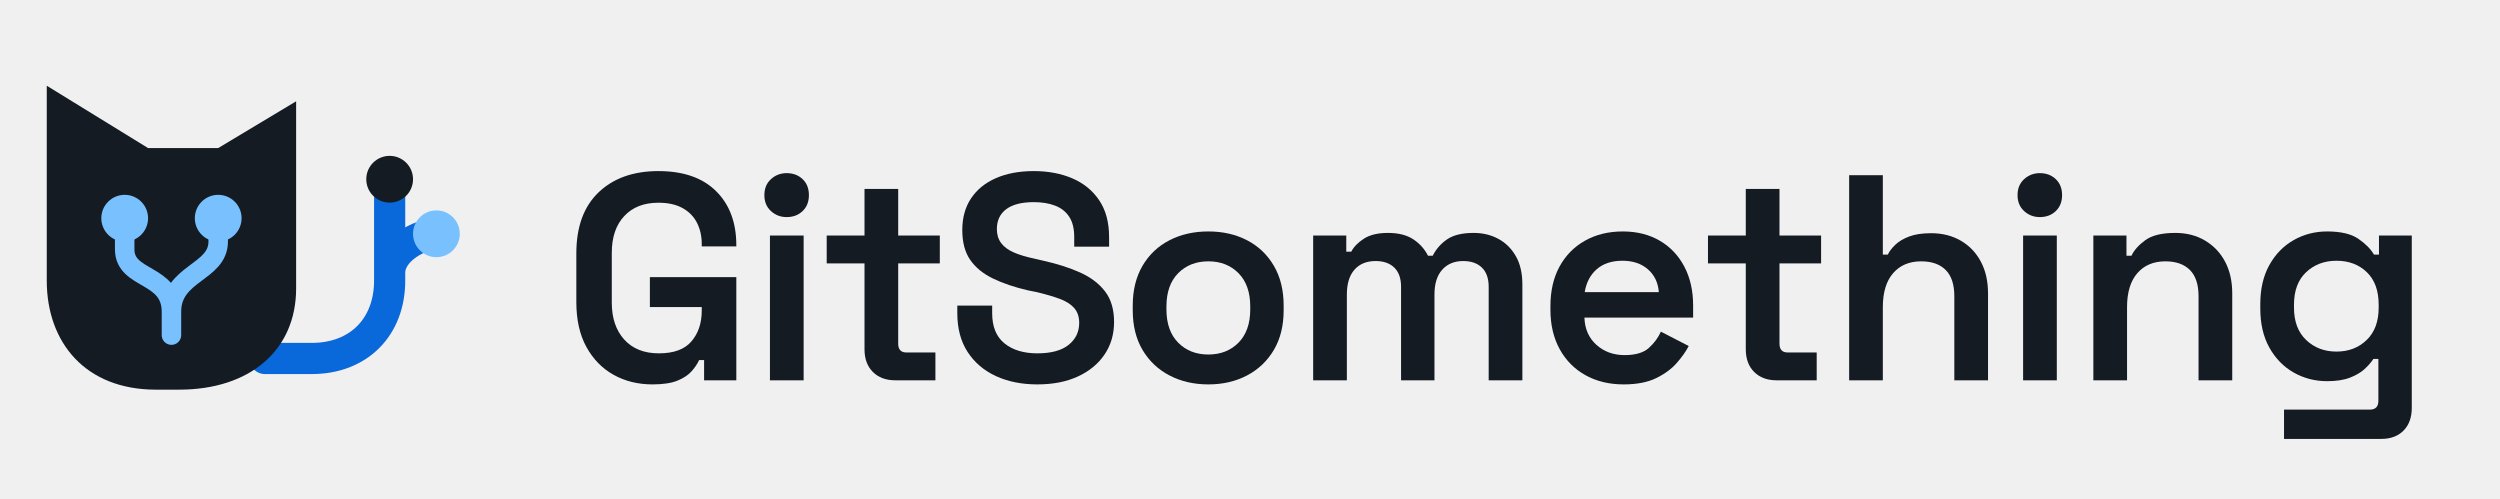
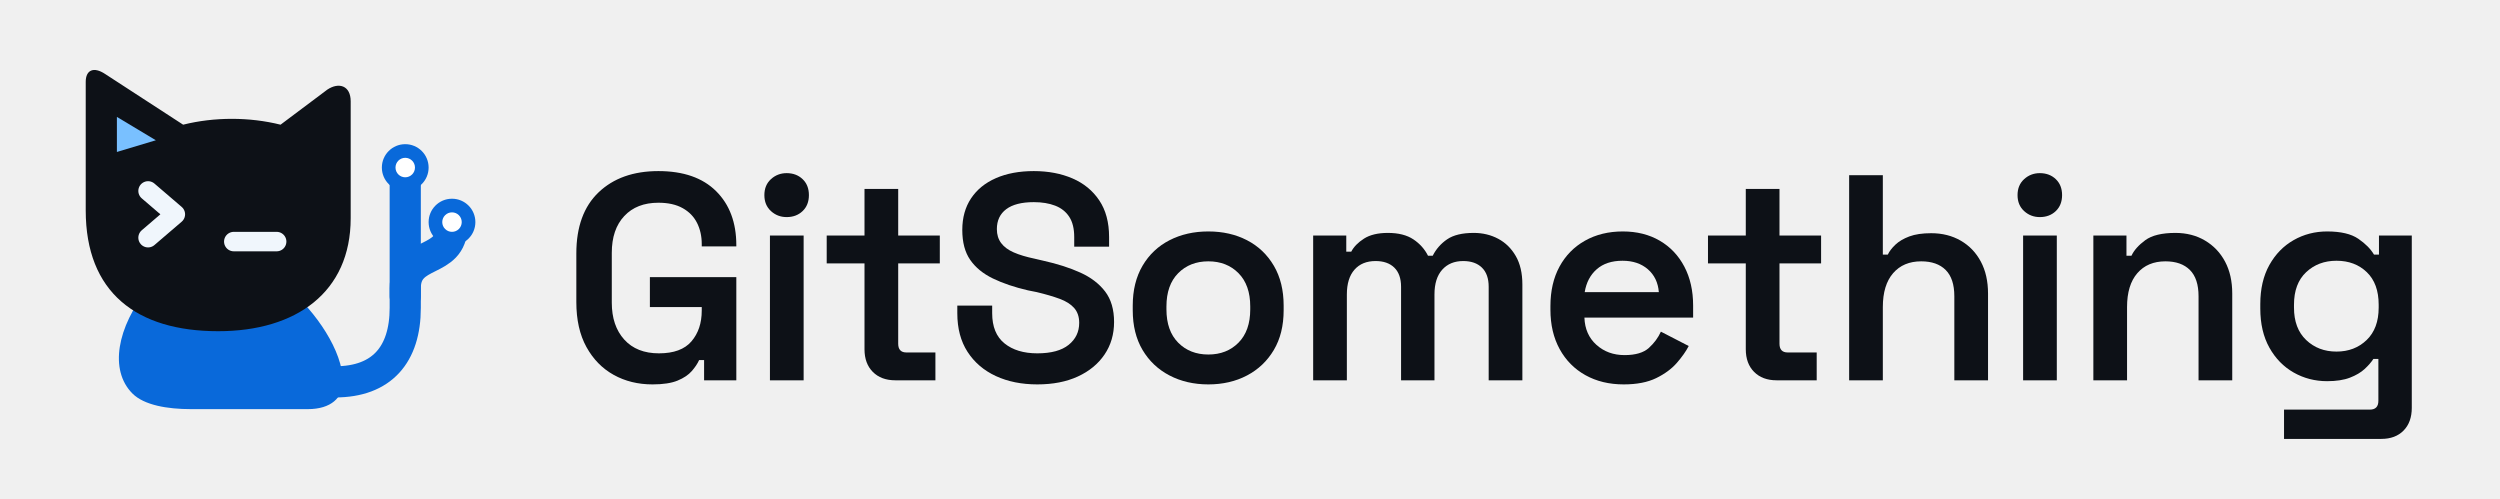
- <svg xmlns="http://www.w3.org/2000/svg" viewBox="0 0 401 80" role="img" aria-labelledby="brand-title">
-   <g transform="scale(1.25)">
-     <g transform="translate(-4 0)">
-       <path d="M38 46H44C50 46 54 42 54 36V24M54 35C54 32 58 30 60 30" fill="none" stroke="#0969da" stroke-width="4" stroke-linecap="round" stroke-linejoin="round" />
-       <circle cx="54" cy="23" r="3" fill="#151b23" />
-       <circle cx="60" cy="30" r="3" fill="#79c0ff" />
-       <path d="M10 26V11L23 19H32L42 13V37C42 45 36 50 27 50H24C15 50 10 44 10 36Z" fill="#151b23" />
-       <path d="M20 29V32C20 36 26 35 26 40V43M32 29V31C32 35 26 35 26 40" fill="none" stroke="#79c0ff" stroke-width="2.5" stroke-linecap="round" stroke-linejoin="round" />
-       <circle cx="20" cy="28" r="3" fill="#79c0ff" />
-       <circle cx="32" cy="28" r="3" fill="#79c0ff" />
+ <svg xmlns="http://www.w3.org/2000/svg" viewBox="0 0 401 80" fill="none" role="img" aria-labelledby="brand-title">
+   <g transform="scale(.625)">
+     <g stroke="#0969da" stroke-width="8" stroke-linecap="round" stroke-linejoin="round">
+       <path d="M76 98H86C98 98 104 91 104 79V44" />
+       <path d="M104 76V74C104 64 116 68 116 58" />
+     </g>
+     <path class="logo-trace" d="M76 98H86C98 98 104 91 104 79V74C104 64 116 68 116 58" pathLength="1" stroke="#0d1117" stroke-width="3.5" stroke-linecap="round" fill="none" opacity="0" />
+     <circle cx="104" cy="43" r="6" fill="#0969da" />
+     <circle cx="104" cy="43" r="2.5" fill="#fff" />
+     <g class="logo-node">
+       <circle cx="116" cy="57" r="6" fill="#0969da" />
+       <circle cx="116" cy="57" r="2.5" fill="#fff" />
+     </g>
+     <path d="M38 74C30 84 28 95 34 101C37 104 43 105 49 105H79C85 105 88 102 88 98C88 90 81 80 74 74Z" fill="#0969da" />
+     <g class="logo-head">
+       <path d="M22 54V21C22 18 24 17 27 19L47 32C55 30 64 30 72 32L84 23C87 21 90 22 90 26V56C90 75 76 85 56 85C35 85 22 75 22 54Z" fill="#0d1117" />
+       <path d="M30 30L40 36L30 39Z" fill="#79c0ff" />
+       <g class="logo-prompt" stroke="#f0f6fc" stroke-width="5" stroke-linecap="round" stroke-linejoin="round">
+         <path d="M38 49L45 55L38 61" />
+         <path d="M60 62H71" />
+       </g>
    </g>
  </g>
-   <g fill="#151b23">
+   <g fill="#0d1117">
    <path d="M104.664 61.658Q101.186 61.658 98.436 60.13Q95.687 58.603 94.066 55.666Q92.444 52.728 92.444 48.451V40.649Q92.444 34.257 96.016 30.85Q99.588 27.442 105.604 27.442Q111.62 27.442 114.863 30.662Q118.106 33.881 118.106 39.333V39.521H112.56V39.145Q112.56 37.265 111.808 35.761Q111.056 34.257 109.505 33.388Q107.954 32.518 105.604 32.518Q102.126 32.518 100.129 34.657Q98.131 36.795 98.131 40.555V48.545Q98.131 52.258 100.129 54.467Q102.126 56.676 105.698 56.676Q109.27 56.676 110.915 54.749Q112.56 52.822 112.56 49.814V49.25H104.241V44.456H118.106V61.0H112.936V57.757H112.137Q111.761 58.603 110.962 59.52Q110.163 60.436 108.683 61.047Q107.202 61.658 104.664 61.658Z" />
    <path d="M123.498 61.0V37.782H128.903V61.0ZM126.177 34.821Q124.72 34.821 123.662 33.858Q122.605 32.894 122.605 31.296Q122.605 29.698 123.662 28.735Q124.72 27.771 126.177 27.771Q127.728 27.771 128.738 28.735Q129.749 29.698 129.749 31.296Q129.749 32.894 128.738 33.858Q127.728 34.821 126.177 34.821Z" />
    <path d="M143.601 61.0Q141.345 61.0 140.005 59.66Q138.666 58.321 138.666 56.018V42.247H132.603V37.782H138.666V30.309H144.071V37.782H150.745V42.247H144.071V55.125Q144.071 56.535 145.387 56.535H150.04V61.0Z" />
    <path d="M166.383 61.658Q162.623 61.658 159.732 60.319Q156.842 58.979 155.197 56.441Q153.552 53.903 153.552 50.237V49.015H159.145V50.237Q159.145 53.48 161.119 55.078Q163.093 56.676 166.383 56.676Q169.72 56.676 171.412 55.313Q173.104 53.95 173.104 51.788Q173.104 50.331 172.305 49.415Q171.506 48.498 169.978 47.934Q168.451 47.37 166.289 46.853L164.879 46.571Q161.636 45.819 159.262 44.668Q156.889 43.516 155.62 41.683Q154.351 39.85 154.351 36.889Q154.351 33.928 155.761 31.813Q157.171 29.698 159.756 28.57Q162.341 27.442 165.819 27.442Q169.297 27.442 172.023 28.617Q174.749 29.792 176.323 32.142Q177.898 34.492 177.898 38.017V39.568H172.305V38.017Q172.305 35.996 171.506 34.774Q170.707 33.552 169.25 32.988Q167.793 32.424 165.819 32.424Q162.905 32.424 161.401 33.552Q159.897 34.68 159.897 36.748Q159.897 38.064 160.578 38.98Q161.26 39.897 162.599 40.484Q163.939 41.072 165.96 41.495L167.37 41.824Q170.754 42.576 173.292 43.728Q175.83 44.879 177.263 46.759Q178.697 48.639 178.697 51.647Q178.697 54.608 177.169 56.864Q175.642 59.12 172.892 60.389Q170.143 61.658 166.383 61.658Z" />
    <path d="M193.818 61.658Q190.34 61.658 187.59 60.224Q184.841 58.791 183.266 56.136Q181.692 53.48 181.692 49.767V49.015Q181.692 45.302 183.266 42.623Q184.841 39.944 187.59 38.534Q190.34 37.124 193.818 37.124Q197.296 37.124 200.022 38.534Q202.748 39.944 204.322 42.623Q205.897 45.302 205.897 49.015V49.767Q205.897 53.48 204.322 56.136Q202.748 58.791 200.022 60.224Q197.296 61.658 193.818 61.658ZM193.818 56.864Q196.779 56.864 198.659 54.96Q200.539 53.057 200.539 49.626V49.156Q200.539 45.725 198.659 43.822Q196.779 41.918 193.818 41.918Q190.857 41.918 188.977 43.822Q187.097 45.725 187.097 49.156V49.626Q187.097 53.057 188.977 54.96Q190.857 56.864 193.818 56.864Z" />
    <path d="M210.631 61.0V37.782H215.942V40.367H216.741Q217.352 39.192 218.785 38.275Q220.219 37.359 222.616 37.359Q225.154 37.359 226.705 38.393Q228.256 39.427 229.055 41.025H229.807Q230.606 39.427 232.11 38.393Q233.614 37.359 236.387 37.359Q238.549 37.359 240.311 38.299Q242.074 39.239 243.131 41.072Q244.189 42.905 244.189 45.631V61.0H238.784V46.007Q238.784 43.986 237.703 42.928Q236.622 41.871 234.695 41.871Q232.58 41.871 231.334 43.257Q230.089 44.644 230.089 47.229V61.0H224.731V46.007Q224.731 43.986 223.65 42.928Q222.569 41.871 220.642 41.871Q218.48 41.871 217.258 43.257Q216.036 44.644 216.036 47.229V61.0Z" />
    <path d="M260.438 61.658Q256.96 61.658 254.304 60.178Q251.649 58.697 250.168 55.995Q248.688 53.292 248.688 49.673V49.109Q248.688 45.443 250.145 42.764Q251.602 40.085 254.234 38.605Q256.866 37.124 260.297 37.124Q263.681 37.124 266.219 38.605Q268.757 40.085 270.167 42.764Q271.577 45.443 271.577 49.015V50.942H254.14Q254.234 53.668 256.067 55.313Q257.9 56.958 260.579 56.958Q263.211 56.958 264.48 55.806Q265.749 54.655 266.407 53.198L270.872 55.501Q270.214 56.77 268.969 58.203Q267.723 59.637 265.655 60.648Q263.587 61.658 260.438 61.658ZM254.187 46.853H266.078Q265.89 44.55 264.315 43.187Q262.741 41.824 260.25 41.824Q257.665 41.824 256.114 43.187Q254.563 44.55 254.187 46.853Z" />
    <path d="M284.959 61.0Q282.703 61.0 281.364 59.66Q280.024 58.321 280.024 56.018V42.247H273.961V37.782H280.024V30.309H285.429V37.782H292.103V42.247H285.429V55.125Q285.429 56.535 286.745 56.535H291.398V61.0Z" />
    <path d="M296.602 61.0V28.1H302.007V40.837H302.806Q303.182 40.038 304.028 39.239Q304.874 38.44 306.26 37.923Q307.647 37.406 309.762 37.406Q312.441 37.406 314.509 38.605Q316.577 39.803 317.728 41.965Q318.88 44.127 318.88 47.088V61.0H313.475V47.511Q313.475 44.691 312.088 43.305Q310.702 41.918 308.164 41.918Q305.297 41.918 303.652 43.822Q302.007 45.725 302.007 49.25V61.0Z" />
    <path d="M324.507 61.0V37.782H329.912V61.0ZM327.186 34.821Q325.729 34.821 324.672 33.858Q323.614 32.894 323.614 31.296Q323.614 29.698 324.672 28.735Q325.729 27.771 327.186 27.771Q328.737 27.771 329.748 28.735Q330.758 29.698 330.758 31.296Q330.758 32.894 329.748 33.858Q328.737 34.821 327.186 34.821Z" />
    <path d="M335.774 61.0V37.782H341.085V41.025H341.884Q342.495 39.709 344.093 38.534Q345.691 37.359 348.934 37.359Q351.613 37.359 353.681 38.581Q355.749 39.803 356.901 41.965Q358.052 44.127 358.052 47.088V61.0H352.647V47.511Q352.647 44.691 351.26 43.305Q349.874 41.918 347.336 41.918Q344.469 41.918 342.824 43.822Q341.179 45.725 341.179 49.25V61.0Z" />
    <path d="M362.551 49.485V48.78Q362.551 45.114 364.008 42.505Q365.465 39.897 367.909 38.51Q370.353 37.124 373.267 37.124Q376.557 37.124 378.273 38.299Q379.988 39.474 380.787 40.837H381.586V37.782H386.85V65.418Q386.85 67.721 385.534 69.061Q384.218 70.4 381.962 70.4H366.358V65.7H380.129Q381.492 65.7 381.492 64.29V57.569H380.693Q380.176 58.368 379.283 59.191Q378.39 60.013 376.933 60.577Q375.476 61.141 373.267 61.141Q370.353 61.141 367.909 59.755Q365.465 58.368 364.008 55.76Q362.551 53.151 362.551 49.485ZM374.771 56.394Q377.685 56.394 379.612 54.537Q381.539 52.681 381.539 49.344V48.874Q381.539 45.49 379.636 43.657Q377.732 41.824 374.771 41.824Q371.857 41.824 369.907 43.657Q367.956 45.49 367.956 48.874V49.344Q367.956 52.681 369.907 54.537Q371.857 56.394 374.771 56.394Z" />
  </g>
</svg>
